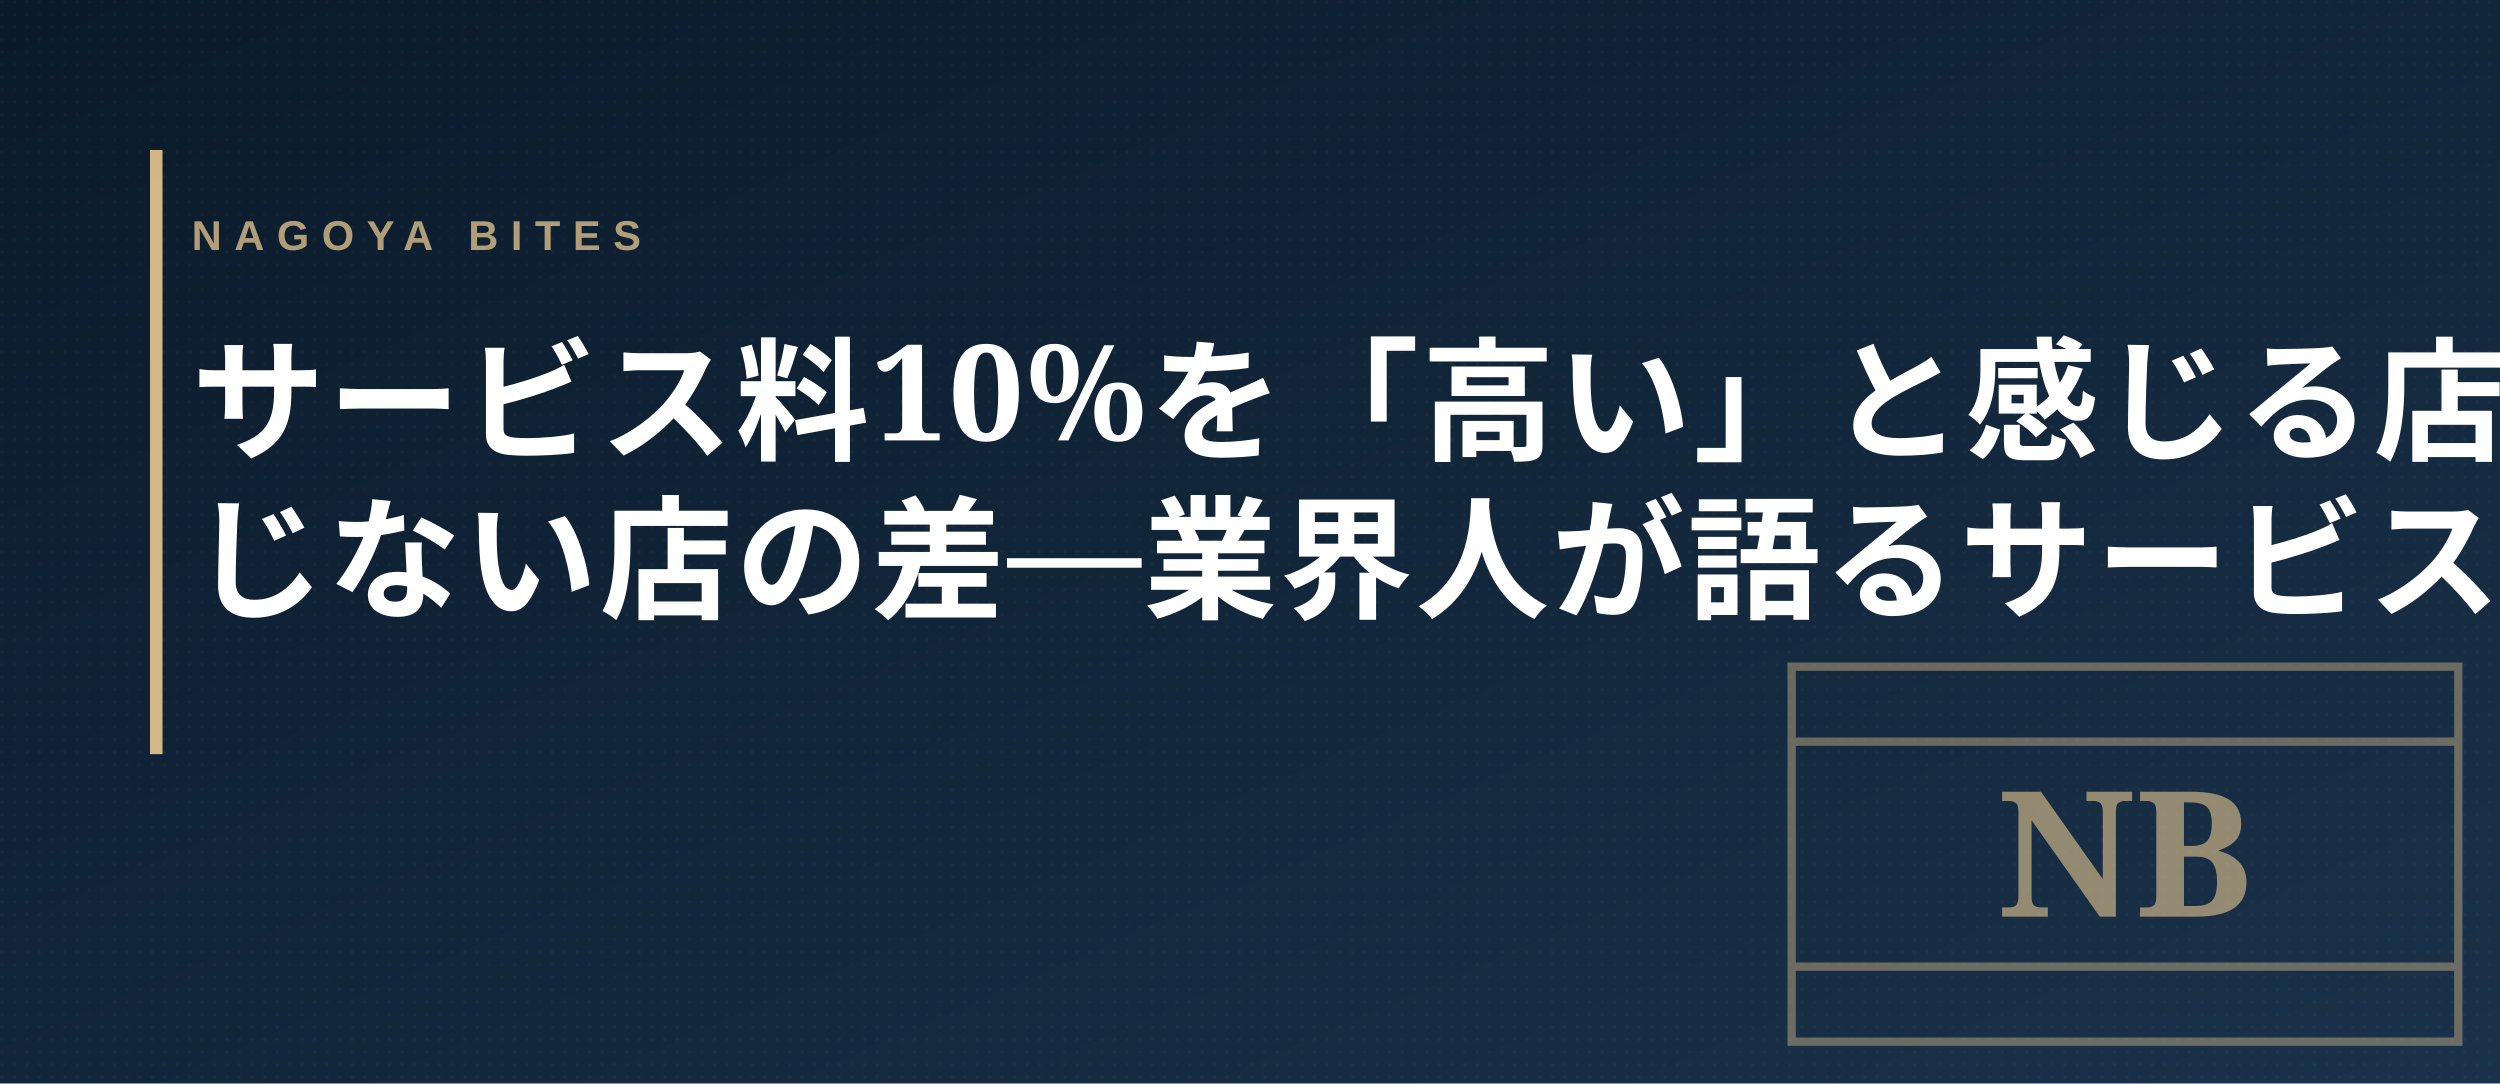
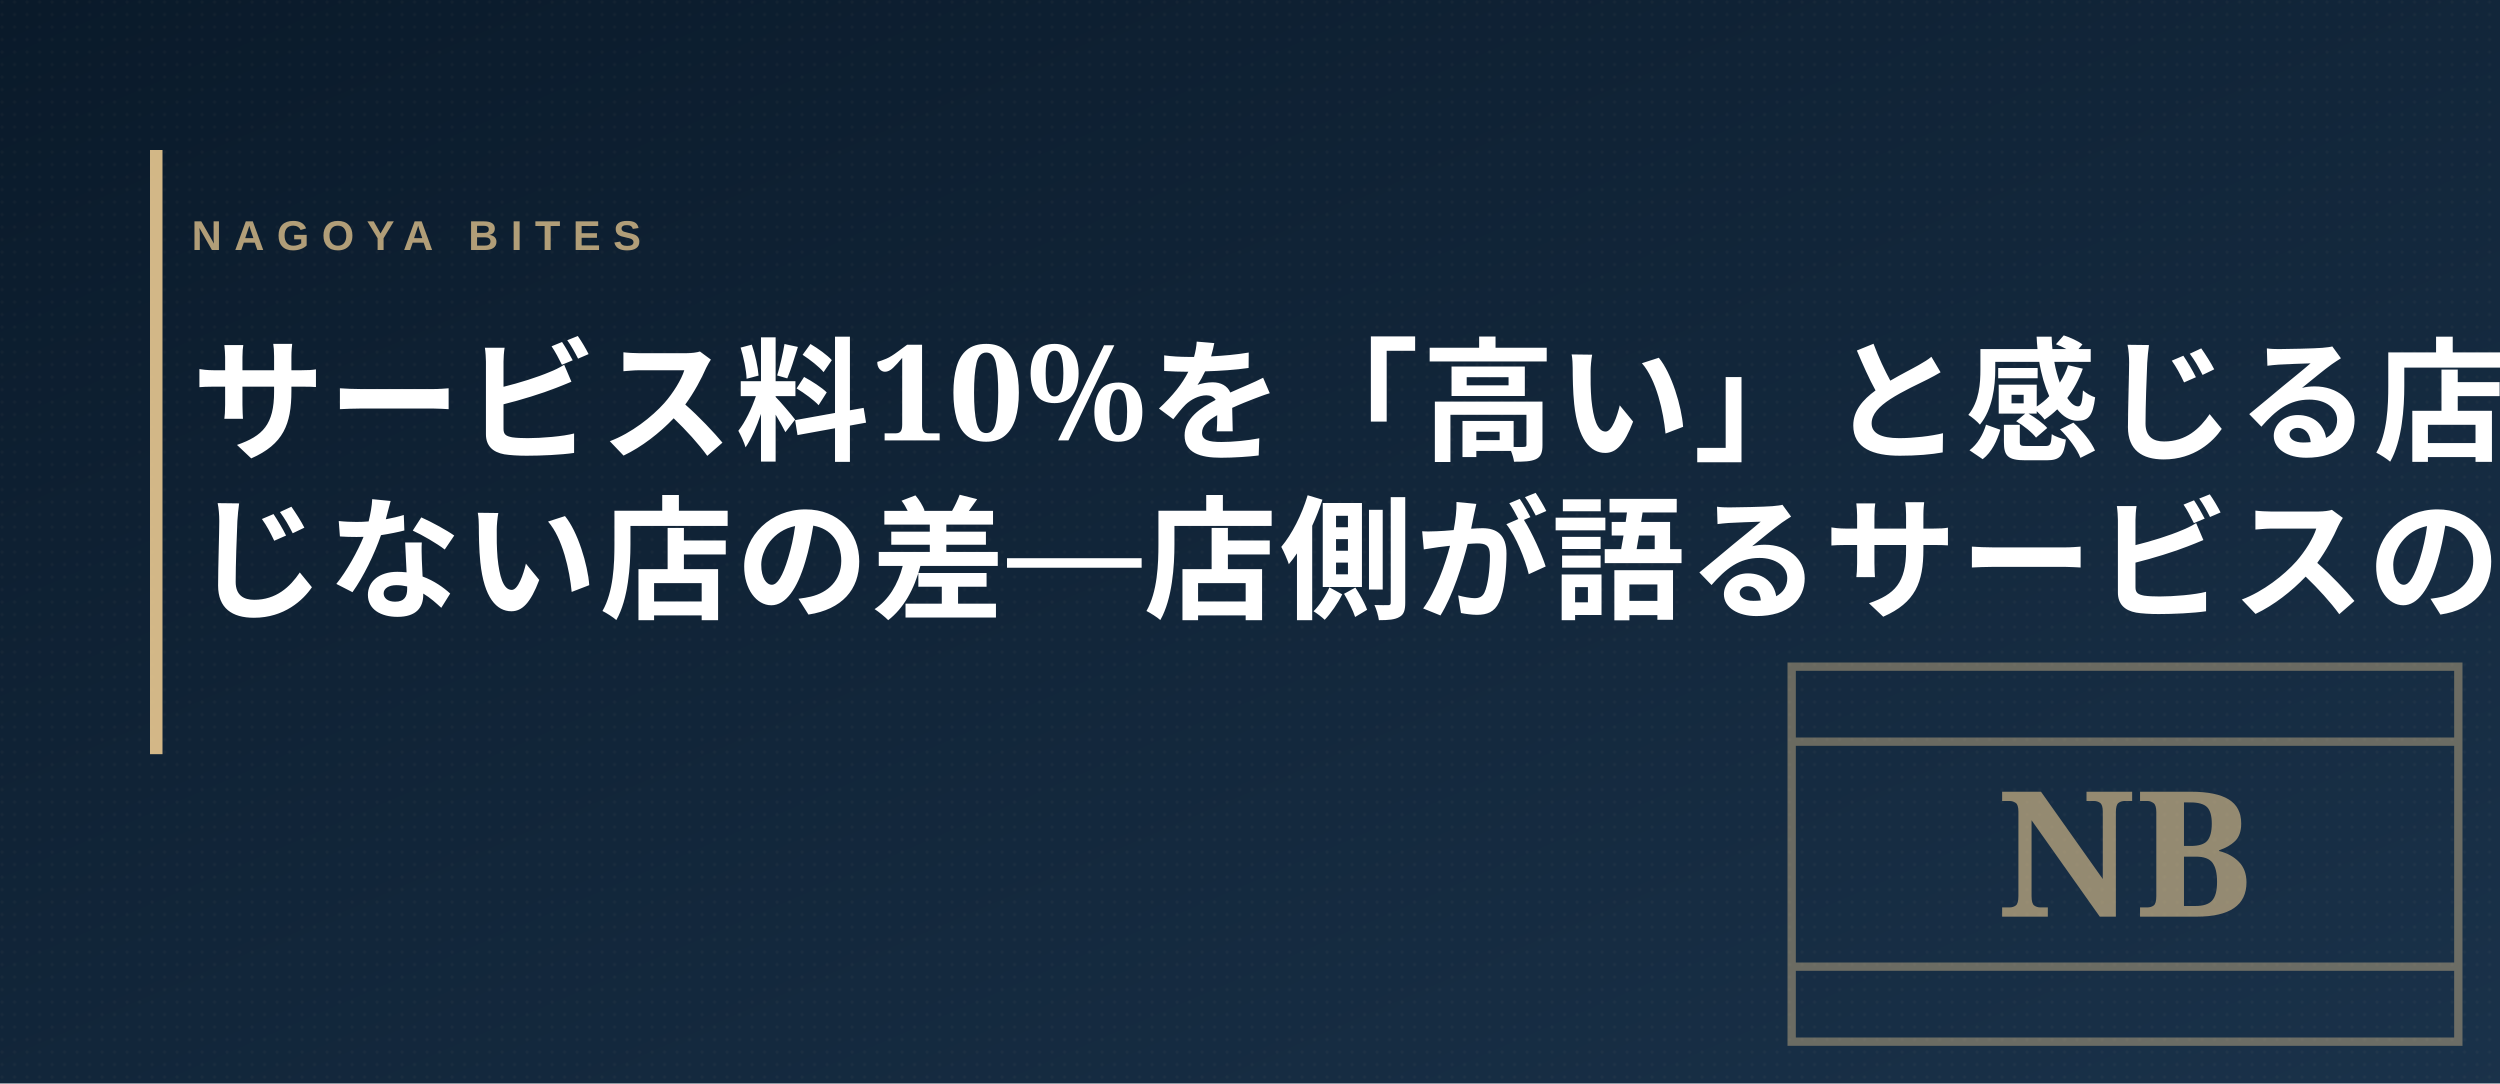
- <svg xmlns="http://www.w3.org/2000/svg" viewBox="0 0 600 260" width="600" height="260" role="img" aria-label="サービス料10%を「高い」と感じる店と感じない店の差 — 業界人が語るサービスの本質">
+ <svg xmlns="http://www.w3.org/2000/svg" viewBox="0 0 600 260" width="600" height="260" role="img" aria-label="サービス料10%を「高い」と感じる店と感じない店の差 — 店側が語るサービスの本質">
  <defs>
    <linearGradient id="bg" x1="0" y1="0" x2="1" y2="1">
      <stop offset="0%" stop-color="#0a1a2a" />
      <stop offset="100%" stop-color="#2a4a6a" />
    </linearGradient>
    <pattern id="grain" width="3" height="3" patternUnits="userSpaceOnUse">
      <rect width="3" height="3" fill="#0a1a2a" />
      <circle cx="0.5" cy="0.5" r="0.4" fill="#e8c890" opacity="0.06" />
    </pattern>
  </defs>
  <rect width="600" height="260" fill="url(#bg)" />
  <rect width="600" height="260" fill="url(#grain)" opacity=".5" />
  <g opacity=".4" fill="none" stroke="#e8c890" stroke-width="2">
    <rect x="430" y="160" width="160" height="90" />
    <line x1="430" y1="178" x2="590" y2="178" />
    <line x1="430" y1="232" x2="590" y2="232" />
  </g>
  <text x="510" y="220" text-anchor="middle" fill="#e8c890" opacity=".6" font-family="'Hiragino Mincho ProN', 'Yu Mincho', serif" font-size="42" font-weight="700">NB</text>
  <rect x="36" y="36" width="3" height="145" fill="#e8c890" opacity=".9" />
  <text x="46" y="108" fill="#fff" font-family="'Hiragino Mincho ProN','Yu Mincho','Noto Serif JP',serif" font-size="32" font-weight="700" letter-spacing="0.02em">サービス料10%を「高い」と感じる店と感</text>
-   <text x="46" y="146" fill="#fff" font-family="'Hiragino Mincho ProN','Yu Mincho','Noto Serif JP',serif" font-size="32" font-weight="700" letter-spacing="0.02em">じない店の差—業界人が語るサービスの本質</text>
+   <text x="46" y="146" fill="#fff" font-family="'Hiragino Mincho ProN','Yu Mincho','Noto Serif JP',serif" font-size="32" font-weight="700" letter-spacing="0.02em">じない店の差—店側が語るサービスの本質</text>
  <text x="46" y="60" fill="#e8c890" opacity=".75" font-family="'Helvetica Neue', Arial, sans-serif" font-size="10" font-weight="700" letter-spacing="0.3em">NAGOYA BITES</text>
</svg>
